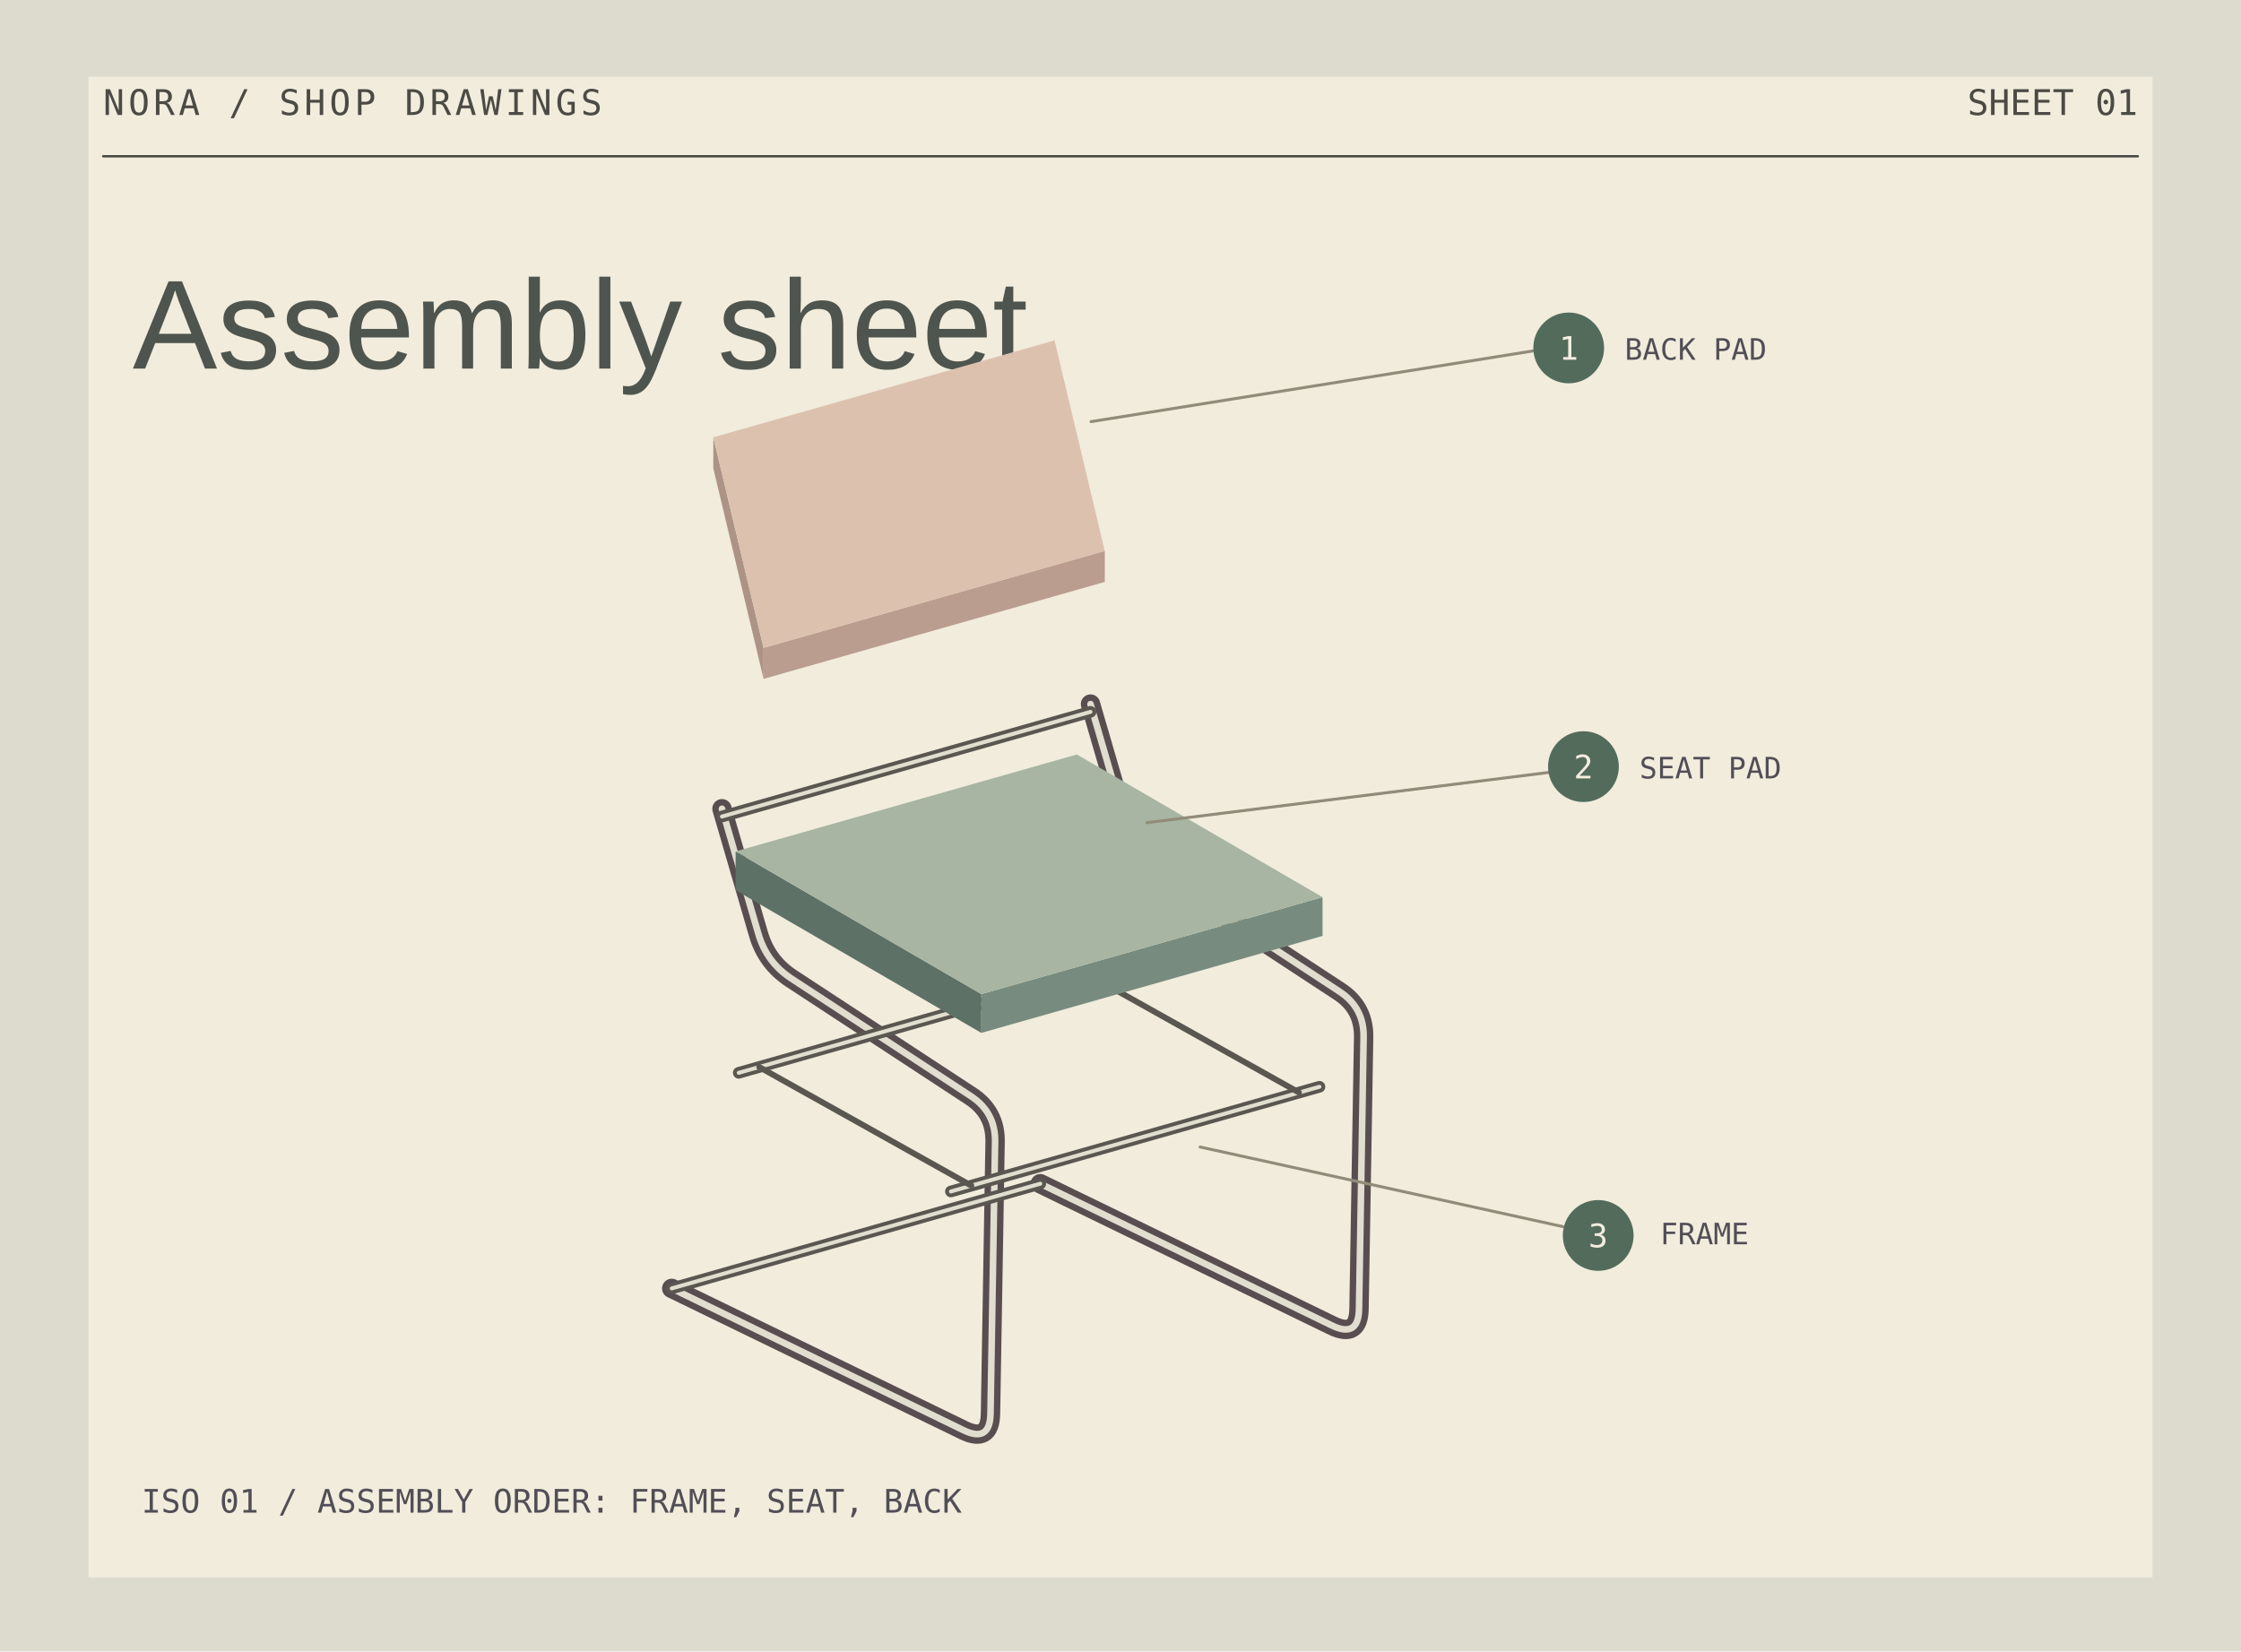
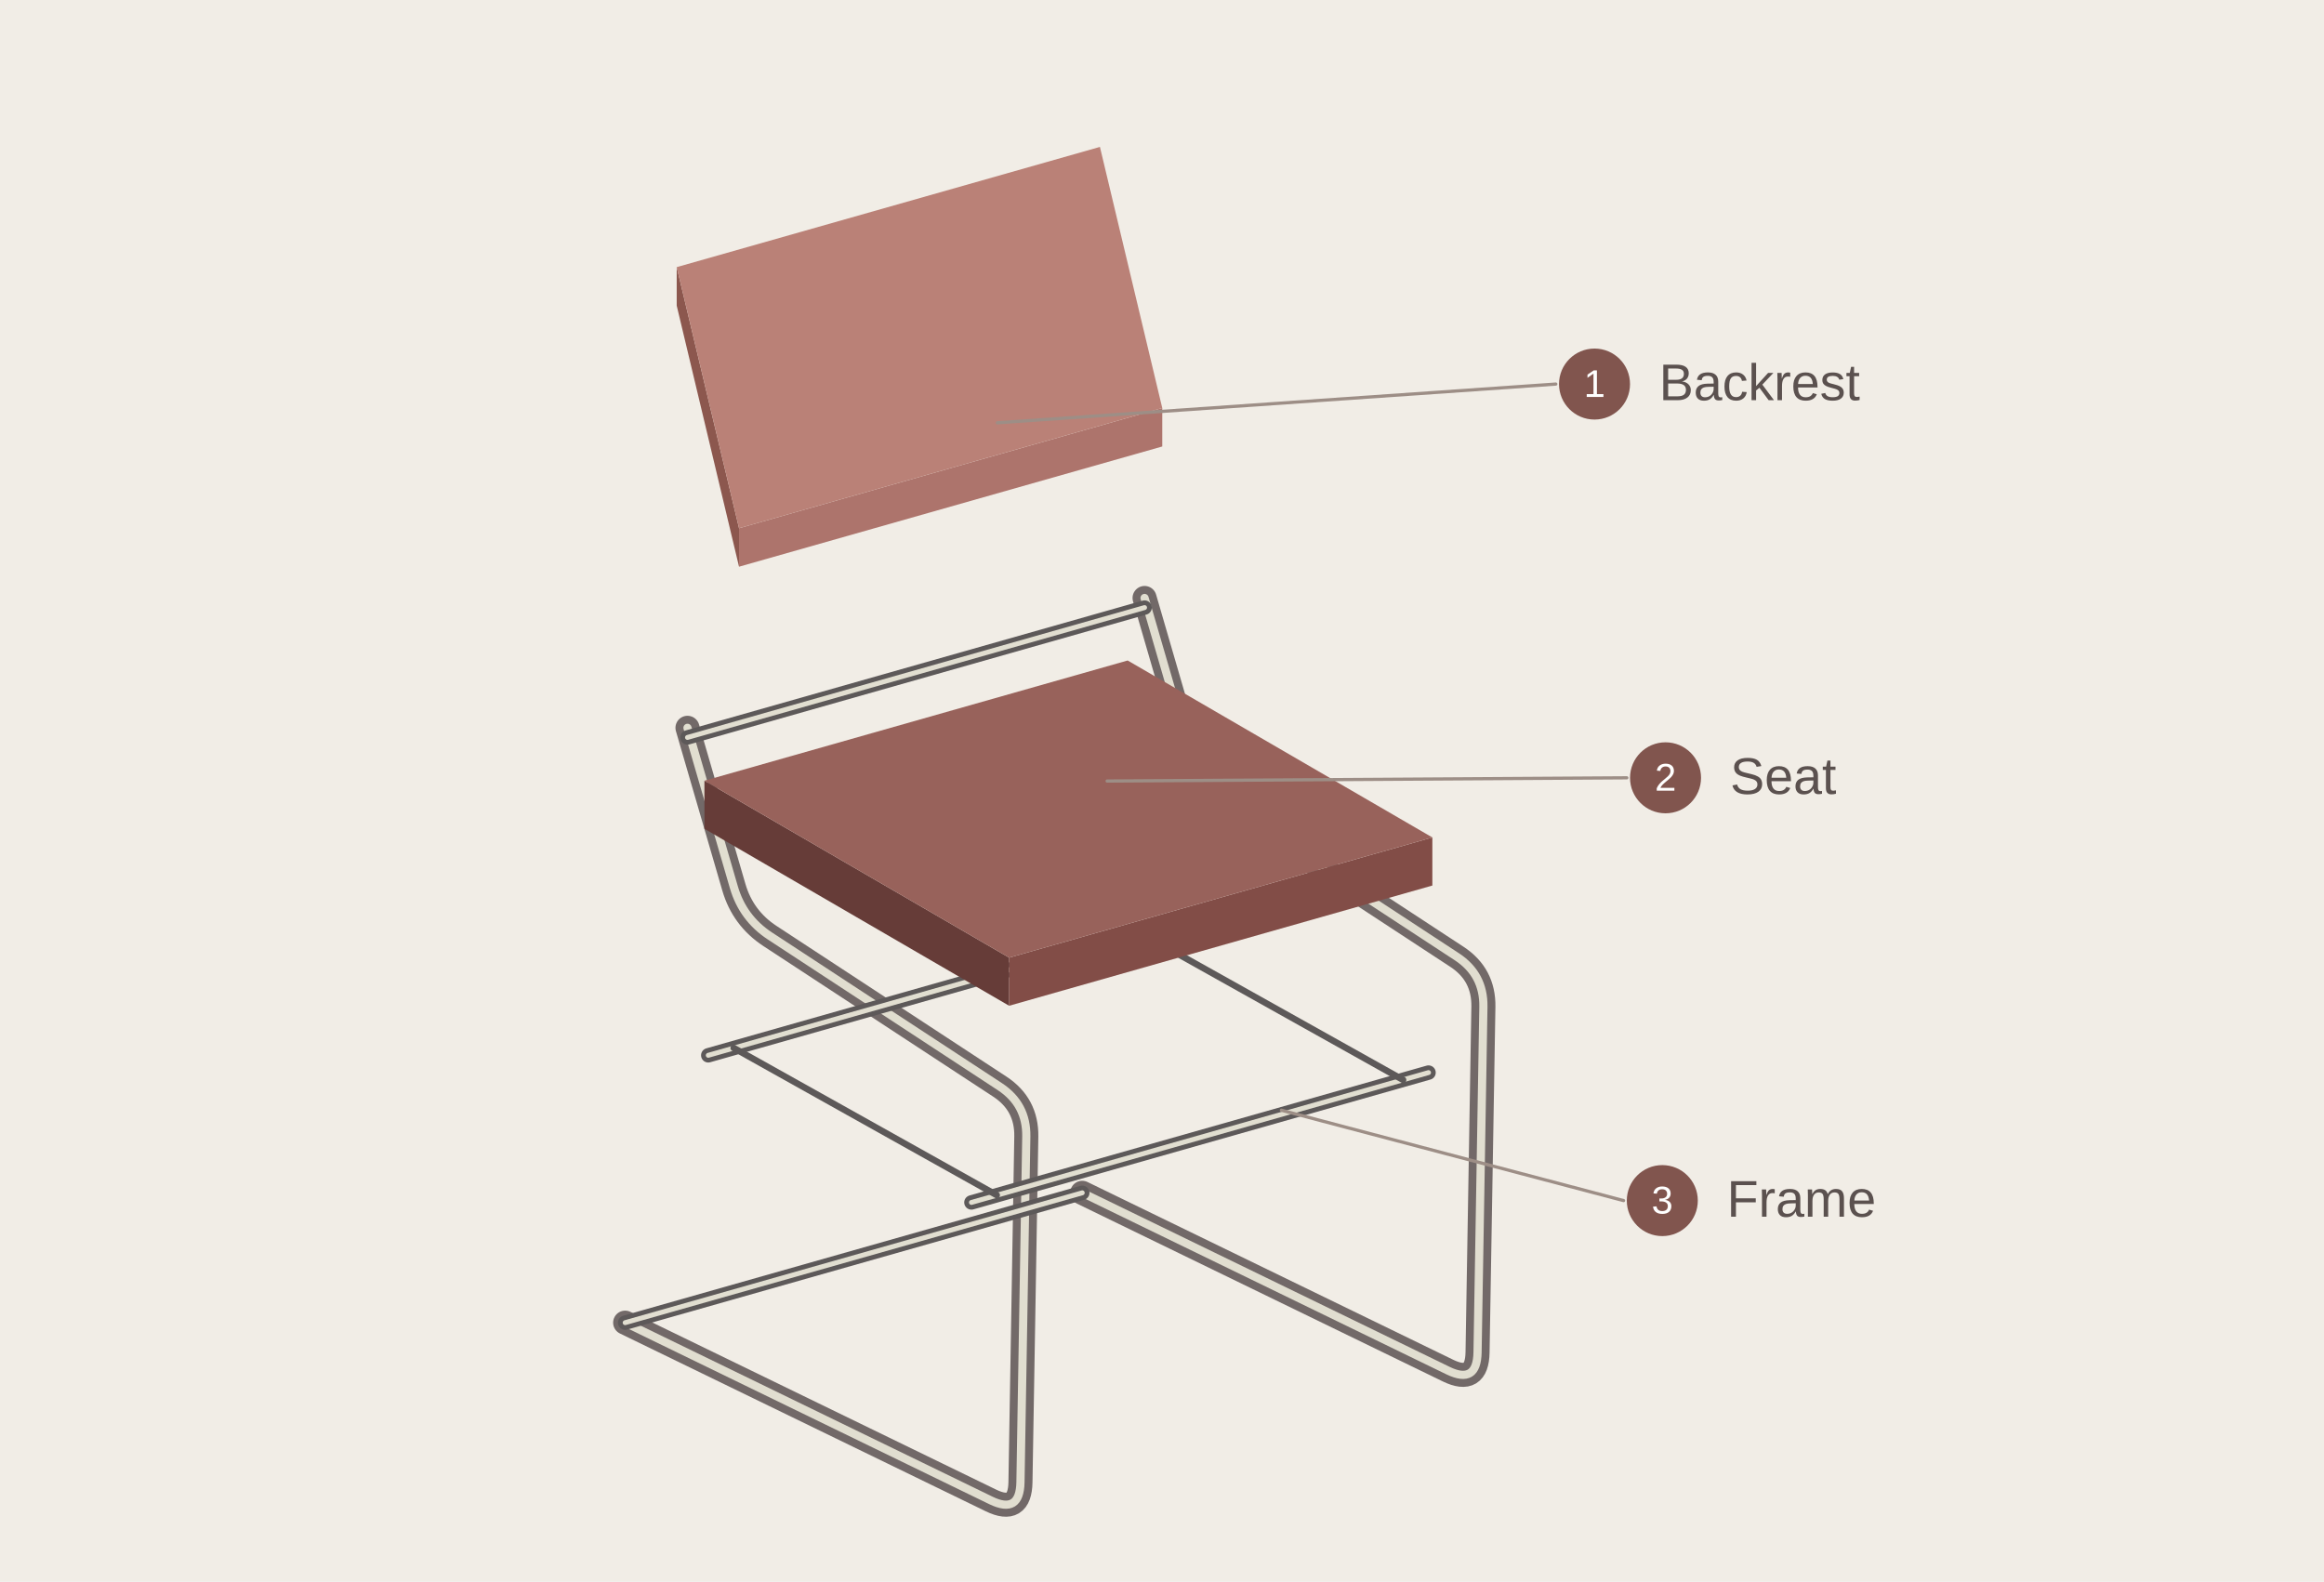
- <svg xmlns="http://www.w3.org/2000/svg" viewBox="0 0 760 560" width="760" height="560">
-   <rect x="0" y="0" width="760" height="560" rx="0" fill="#dddace" />
-   <rect x="30" y="26" width="700" height="509" rx="0" fill="#f1ecdc" />
-   <text x="35" y="39" font-family="monospace" font-size="12" font-weight="500" fill="#4b4a44" letter-spacing="1.3">NORA    /    SHOP DRAWINGS</text>
-   <text x="725" y="39" font-family="monospace" font-size="12" font-weight="500" fill="#4b4a44" text-anchor="end">SHEET 01</text>
-   <path d="M35 53L725 53" fill="none" stroke="#4b4a44" stroke-width="0.8" stroke-linecap="round" stroke-linejoin="round" />
-   <text x="45" y="125" font-family="Arial, Helvetica, sans-serif" font-size="43" font-weight="400" fill="#4e554e">Assembly sheet</text>
-   <path d="M369.83 238.79 L382.19 281.26 Q384.98 290.86 393.34 296.34 L454.25 336.27 Q462.62 341.75 462.45 351.75 L460.89 443.92 Q460.72 453.92 451.73 449.55 L352.79 401.45" fill="none" stroke="#584e50" stroke-width="6.575" stroke-linecap="round" stroke-linejoin="round" />
-   <path d="M369.83 238.79 L382.19 281.26 Q384.98 290.86 393.34 296.34 L454.25 336.27 Q462.62 341.75 462.45 351.75 L460.89 443.92 Q460.72 453.92 451.73 449.55 L352.79 401.45" fill="none" stroke="#e1ded0" stroke-width="2.236" stroke-linecap="round" stroke-linejoin="round" />
-   <path d="M244.85 274.29 L257.21 316.76 Q260.00 326.37 268.36 331.85 L329.27 371.77 Q337.64 377.26 337.47 387.25 L335.91 479.43 Q335.74 489.43 326.75 485.05 L227.81 436.96" fill="none" stroke="#584e50" stroke-width="6.575" stroke-linecap="round" stroke-linejoin="round" />
-   <path d="M244.85 274.29 L257.21 316.76 Q260.00 326.37 268.36 331.85 L329.27 371.77 Q337.64 377.26 337.47 387.25 L335.91 479.43 Q335.74 489.43 326.75 485.05 L227.81 436.96" fill="none" stroke="#e1ded0" stroke-width="2.236" stroke-linecap="round" stroke-linejoin="round" />
-   <path d="M227.81 436.96 L352.79 401.45" fill="none" stroke="#5a5650" stroke-width="3.945" stroke-linecap="round" stroke-linejoin="round" />
-   <path d="M227.81 436.96 L352.79 401.45" fill="none" stroke="#e1ded0" stroke-width="1.341" stroke-linecap="round" stroke-linejoin="round" />
-   <path d="M244.85 276.92 L369.83 241.42" fill="none" stroke="#5a5650" stroke-width="3.945" stroke-linecap="round" stroke-linejoin="round" />
-   <path d="M244.85 276.92 L369.83 241.42" fill="none" stroke="#e1ded0" stroke-width="1.341" stroke-linecap="round" stroke-linejoin="round" />
-   <path d="M322.49 404.08 L447.47 368.58" fill="none" stroke="#5a5650" stroke-width="3.945" stroke-linecap="round" stroke-linejoin="round" />
-   <path d="M322.49 404.08 L447.47 368.58" fill="none" stroke="#e1ded0" stroke-width="1.341" stroke-linecap="round" stroke-linejoin="round" />
-   <path d="M250.53 363.84 L375.51 328.34" fill="none" stroke="#5a5650" stroke-width="3.945" stroke-linecap="round" stroke-linejoin="round" />
-   <path d="M250.53 363.84 L375.51 328.34" fill="none" stroke="#e1ded0" stroke-width="1.341" stroke-linecap="round" stroke-linejoin="round" />
-   <path d="M257.5 361.9 L329.4 402.1" fill="none" stroke="#5a5650" stroke-width="2" stroke-linecap="round" stroke-linejoin="round" />
-   <path d="M368.6 330.3 L440.5 370.5" fill="none" stroke="#5a5650" stroke-width="2" stroke-linecap="round" stroke-linejoin="round" />
-   <polygon points="332.80,350.30 249.48,301.91 249.48,288.76 332.80,337.15" fill="#5e7167" stroke="none" stroke-width="1" stroke-linejoin="round" />
-   <polygon points="332.80,350.30 448.52,317.42 448.52,304.27 332.80,337.15" fill="#778c7e" stroke="none" stroke-width="1" stroke-linejoin="round" />
-   <polygon points="332.80,337.15 448.52,304.27 365.20,255.88 249.48,288.76" fill="#a7b5a2" stroke="none" stroke-width="1" stroke-linejoin="round" />
-   <polygon points="258.95,230.24 241.91,158.83 241.91,148.31 258.95,219.72" fill="#ad9386" stroke="none" stroke-width="1" stroke-linejoin="round" />
-   <polygon points="258.95,230.24 374.67,197.36 374.67,186.84 258.95,219.72" fill="#ba9d8f" stroke="none" stroke-width="1" stroke-linejoin="round" />
-   <polygon points="258.95,219.72 374.67,186.84 357.63,115.44 241.91,148.31" fill="#ddc1af" stroke="none" stroke-width="1" stroke-linejoin="round" />
-   <path d="M370 143L520 119" fill="none" stroke="#918c79" stroke-width="1" stroke-linecap="round" stroke-linejoin="round" />
-   <circle cx="532" cy="118" r="12" fill="#536b5b" />
-   <text x="532" y="122" font-family="monospace" font-size="11" font-weight="500" fill="#f4ede0" text-anchor="middle">1</text>
-   <path d="M389 279L525 262" fill="none" stroke="#918c79" stroke-width="1" stroke-linecap="round" stroke-linejoin="round" />
-   <circle cx="537" cy="260" r="12" fill="#536b5b" />
-   <text x="537" y="264" font-family="monospace" font-size="11" font-weight="500" fill="#f4ede0" text-anchor="middle">2</text>
-   <path d="M407 389L530 416" fill="none" stroke="#918c79" stroke-width="1" stroke-linecap="round" stroke-linejoin="round" />
-   <circle cx="542" cy="419" r="12" fill="#536b5b" />
-   <text x="542" y="423" font-family="monospace" font-size="11" font-weight="500" fill="#f4ede0" text-anchor="middle">3</text>
-   <text x="551" y="122" font-family="monospace" font-size="10" font-weight="500" fill="#514e56">BACK PAD</text>
-   <text x="556" y="264" font-family="monospace" font-size="10" font-weight="500" fill="#514e56">SEAT PAD</text>
-   <text x="563" y="422" font-family="monospace" font-size="10" font-weight="500" fill="#514e56">FRAME</text>
-   <text x="48" y="513" font-family="monospace" font-size="11" font-weight="500" fill="#514e56">ISO 01     /     ASSEMBLY ORDER: FRAME, SEAT, BACK</text>
+ <svg xmlns="http://www.w3.org/2000/svg" viewBox="0 0 720 490" width="720" height="490">
+   <defs />
+   <rect x="0" y="0" width="720" height="490" rx="0" fill="#f1ede6" />
+   <path d="M354.60 185.28 L368.97 234.68 Q371.77 244.28 380.13 249.77 L451.37 296.46 Q459.74 301.95 459.57 311.94 L457.76 419.04 Q457.59 429.04 448.60 424.67 L335.29 369.59" fill="none" stroke="#726968" stroke-width="7.45" stroke-linecap="round" stroke-linejoin="round" />
+   <path d="M354.60 185.28 L368.97 234.68 Q371.77 244.28 380.13 249.77 L451.37 296.46 Q459.74 301.95 459.57 311.94 L457.76 419.04 Q457.59 429.04 448.60 424.67 L335.29 369.59" fill="none" stroke="#e1ded0" stroke-width="2.533" stroke-linecap="round" stroke-linejoin="round" />
+   <path d="M212.99 225.51 L227.36 274.91 Q230.16 284.51 238.52 290.00 L309.76 336.69 Q318.13 342.18 317.96 352.17 L316.15 459.27 Q315.98 469.27 306.99 464.90 L193.68 409.82" fill="none" stroke="#726968" stroke-width="7.45" stroke-linecap="round" stroke-linejoin="round" />
+   <path d="M212.99 225.51 L227.36 274.91 Q230.16 284.51 238.52 290.00 L309.76 336.69 Q318.13 342.18 317.96 352.17 L316.15 459.27 Q315.98 469.27 306.99 464.90 L193.68 409.82" fill="none" stroke="#e1ded0" stroke-width="2.533" stroke-linecap="round" stroke-linejoin="round" />
+   <path d="M193.68 409.82 L335.29 369.59" fill="none" stroke="#5d5959" stroke-width="4.47" stroke-linecap="round" stroke-linejoin="round" />
+   <path d="M193.68 409.82 L335.29 369.59" fill="none" stroke="#e1ded0" stroke-width="1.52" stroke-linecap="round" stroke-linejoin="round" />
+   <path d="M212.99 228.49 L354.60 188.26" fill="none" stroke="#5d5959" stroke-width="4.47" stroke-linecap="round" stroke-linejoin="round" />
+   <path d="M212.99 228.49 L354.60 188.26" fill="none" stroke="#e1ded0" stroke-width="1.52" stroke-linecap="round" stroke-linejoin="round" />
+   <path d="M300.96 372.57 L442.57 332.34" fill="none" stroke="#5d5959" stroke-width="4.47" stroke-linecap="round" stroke-linejoin="round" />
+   <path d="M300.96 372.57 L442.57 332.34" fill="none" stroke="#e1ded0" stroke-width="1.52" stroke-linecap="round" stroke-linejoin="round" />
+   <path d="M219.43 326.98 L361.04 286.75" fill="none" stroke="#5d5959" stroke-width="4.47" stroke-linecap="round" stroke-linejoin="round" />
+   <path d="M219.43 326.98 L361.04 286.75" fill="none" stroke="#e1ded0" stroke-width="1.52" stroke-linecap="round" stroke-linejoin="round" />
+   <path d="M227.3 324.7 L308.8 370.3" fill="none" stroke="#5d5959" stroke-width="2" stroke-linecap="round" stroke-linejoin="round" />
+   <path d="M353.2 289.0 L434.7 334.6" fill="none" stroke="#5d5959" stroke-width="2" stroke-linecap="round" stroke-linejoin="round" />
+   <polygon points="312.64,311.63 218.24,256.80 218.24,241.90 312.64,296.73" fill="#663c38" stroke="none" stroke-width="1" stroke-linejoin="round" />
+   <polygon points="312.64,311.63 443.76,274.38 443.76,259.48 312.64,296.73" fill="#824d47" stroke="none" stroke-width="1" stroke-linejoin="round" />
+   <polygon points="312.64,296.73 443.76,259.48 349.36,204.65 218.24,241.90" fill="#98625b" stroke="none" stroke-width="1" stroke-linejoin="round" />
+   <polygon points="228.96,175.59 209.65,94.69 209.65,82.77 228.96,163.67" fill="#8c574e" stroke="none" stroke-width="1" stroke-linejoin="round" />
+   <polygon points="228.96,175.59 360.08,138.34 360.08,126.42 228.96,163.67" fill="#ad746c" stroke="none" stroke-width="1" stroke-linejoin="round" />
+   <polygon points="228.96,163.67 360.08,126.42 340.77,45.52 209.65,82.77" fill="#ba8177" stroke="none" stroke-width="1" stroke-linejoin="round" />
+   <path d="M309 131L482 119" fill="none" stroke="#9d8e86" stroke-width="1" stroke-linecap="round" stroke-linejoin="round" />
+   <circle cx="494" cy="119" r="11" fill="#81554e" />
+   <text x="494" y="123" font-family="Arial, Helvetica, sans-serif" font-size="12" font-weight="500" fill="#fff" text-anchor="middle">1</text>
+   <text x="514" y="124" font-family="Arial, Helvetica, sans-serif" font-size="16" font-weight="400" fill="#5b514f">Backrest</text>
+   <path d="M343 242L504 241" fill="none" stroke="#9d8e86" stroke-width="1" stroke-linecap="round" stroke-linejoin="round" />
+   <circle cx="516" cy="241" r="11" fill="#81554e" />
+   <text x="516" y="245" font-family="Arial, Helvetica, sans-serif" font-size="12" font-weight="500" fill="#fff" text-anchor="middle">2</text>
+   <text x="536" y="246" font-family="Arial, Helvetica, sans-serif" font-size="16" font-weight="400" fill="#5b514f">Seat</text>
+   <path d="M397 344L503 372" fill="none" stroke="#9d8e86" stroke-width="1" stroke-linecap="round" stroke-linejoin="round" />
+   <circle cx="515" cy="372" r="11" fill="#81554e" />
+   <text x="515" y="376" font-family="Arial, Helvetica, sans-serif" font-size="12" font-weight="500" fill="#fff" text-anchor="middle">3</text>
+   <text x="535" y="377" font-family="Arial, Helvetica, sans-serif" font-size="16" font-weight="400" fill="#5b514f">Frame</text>
</svg>
